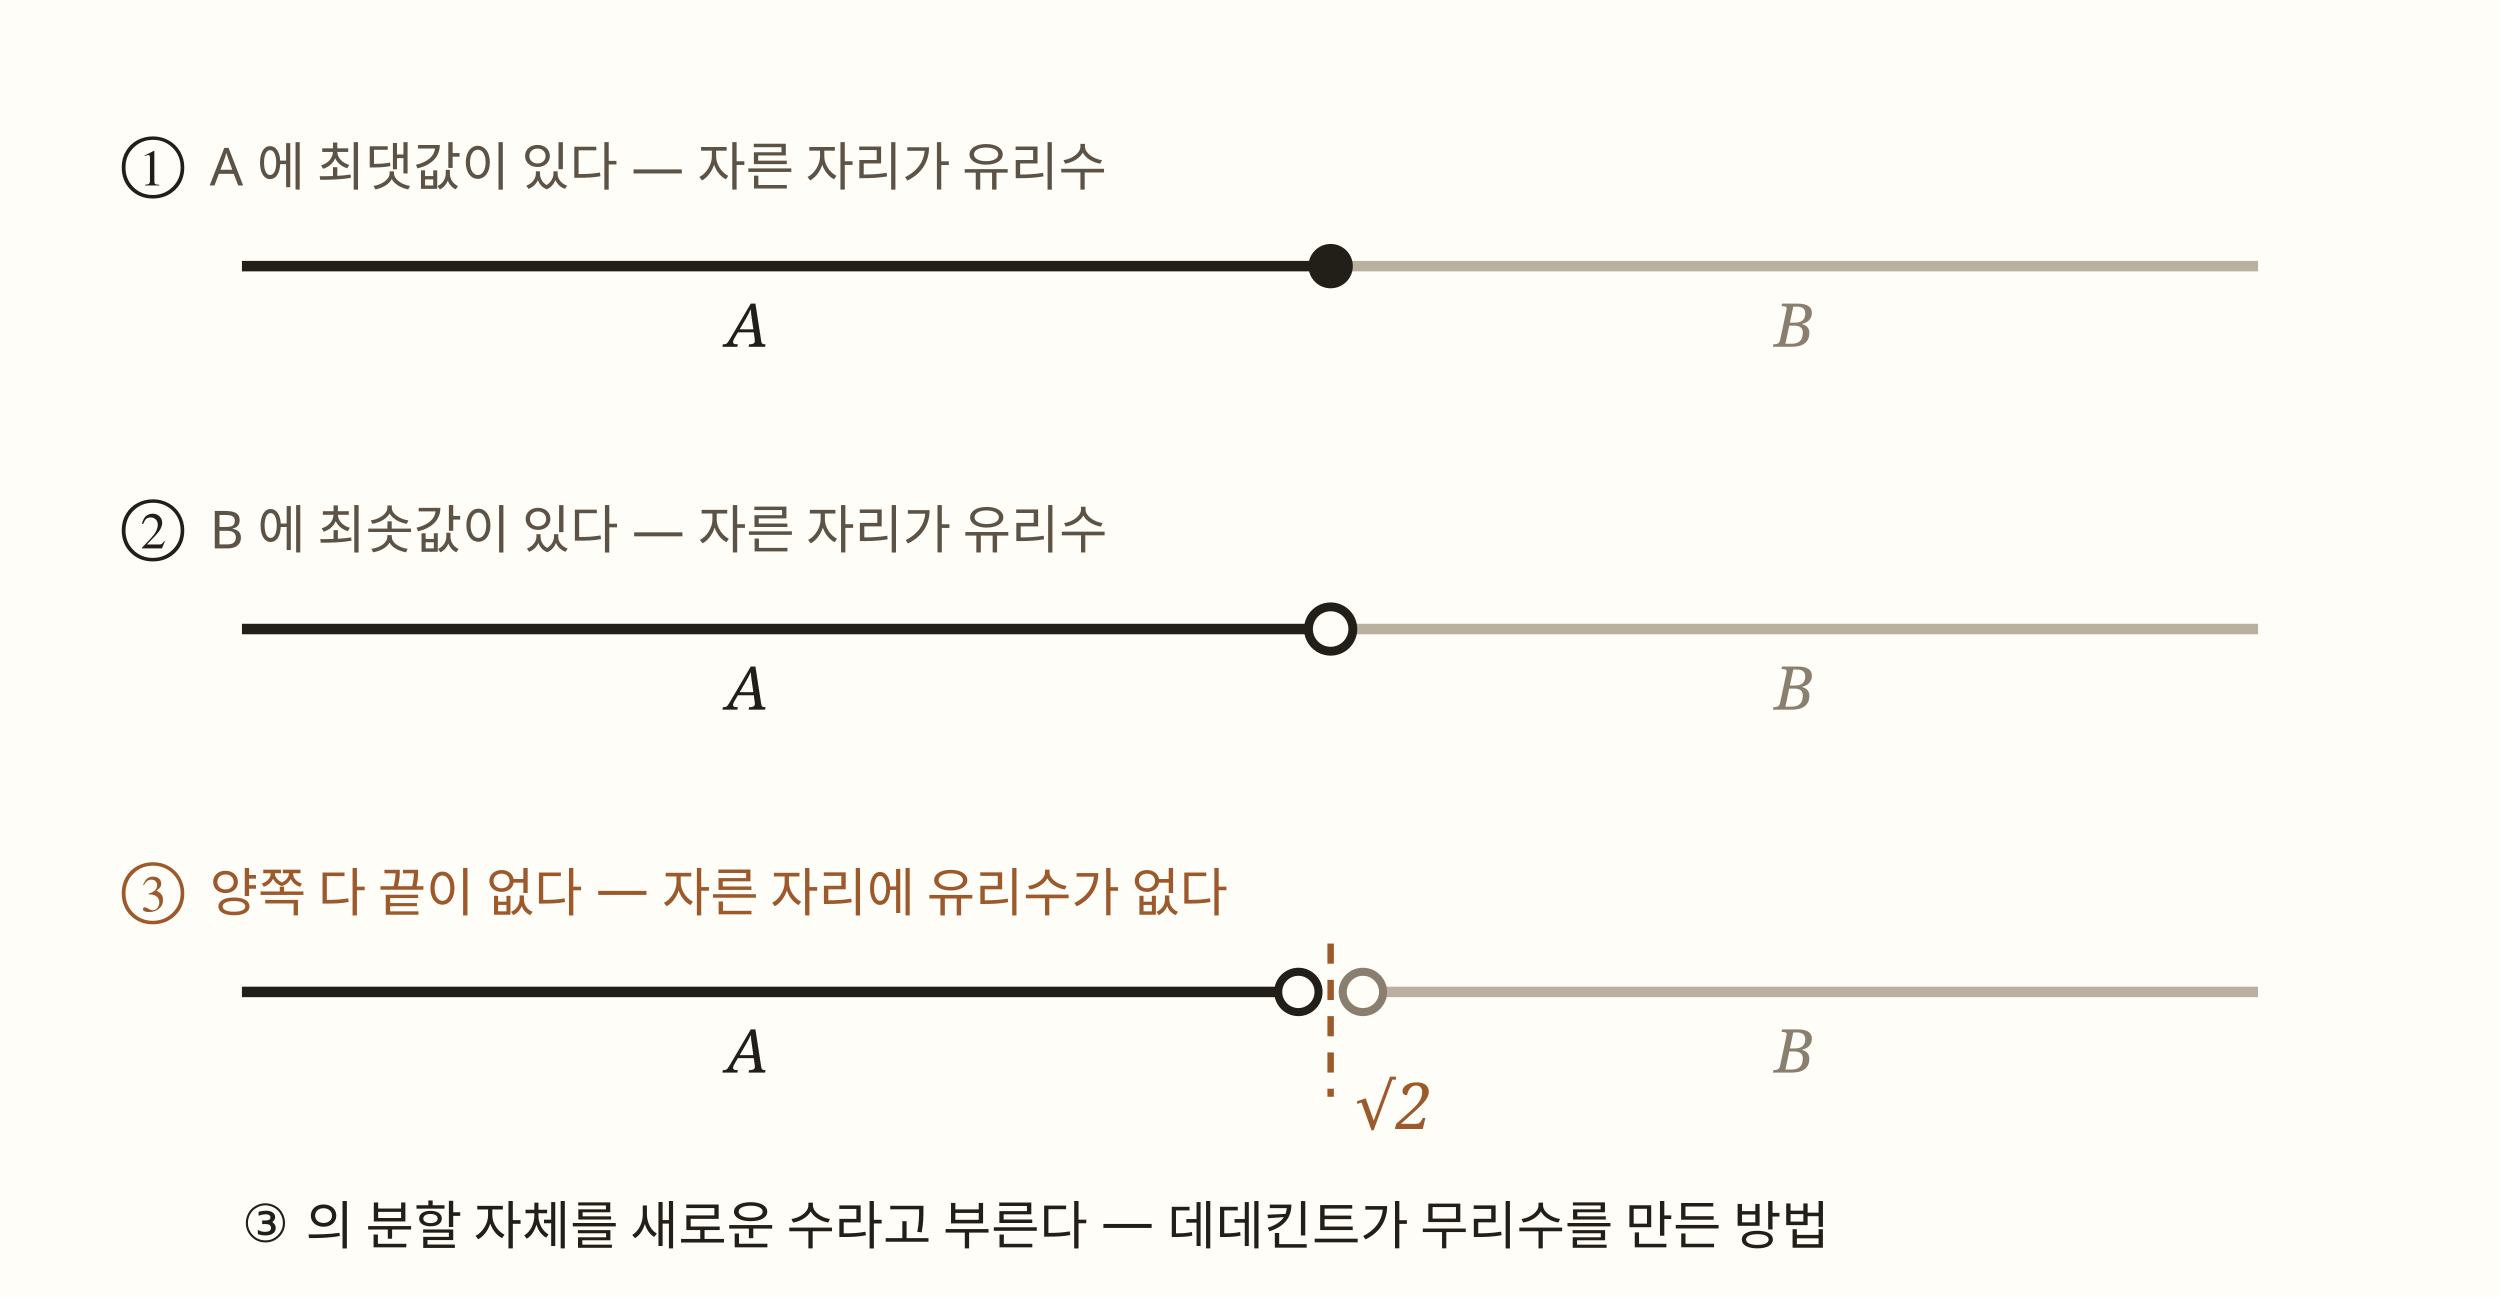
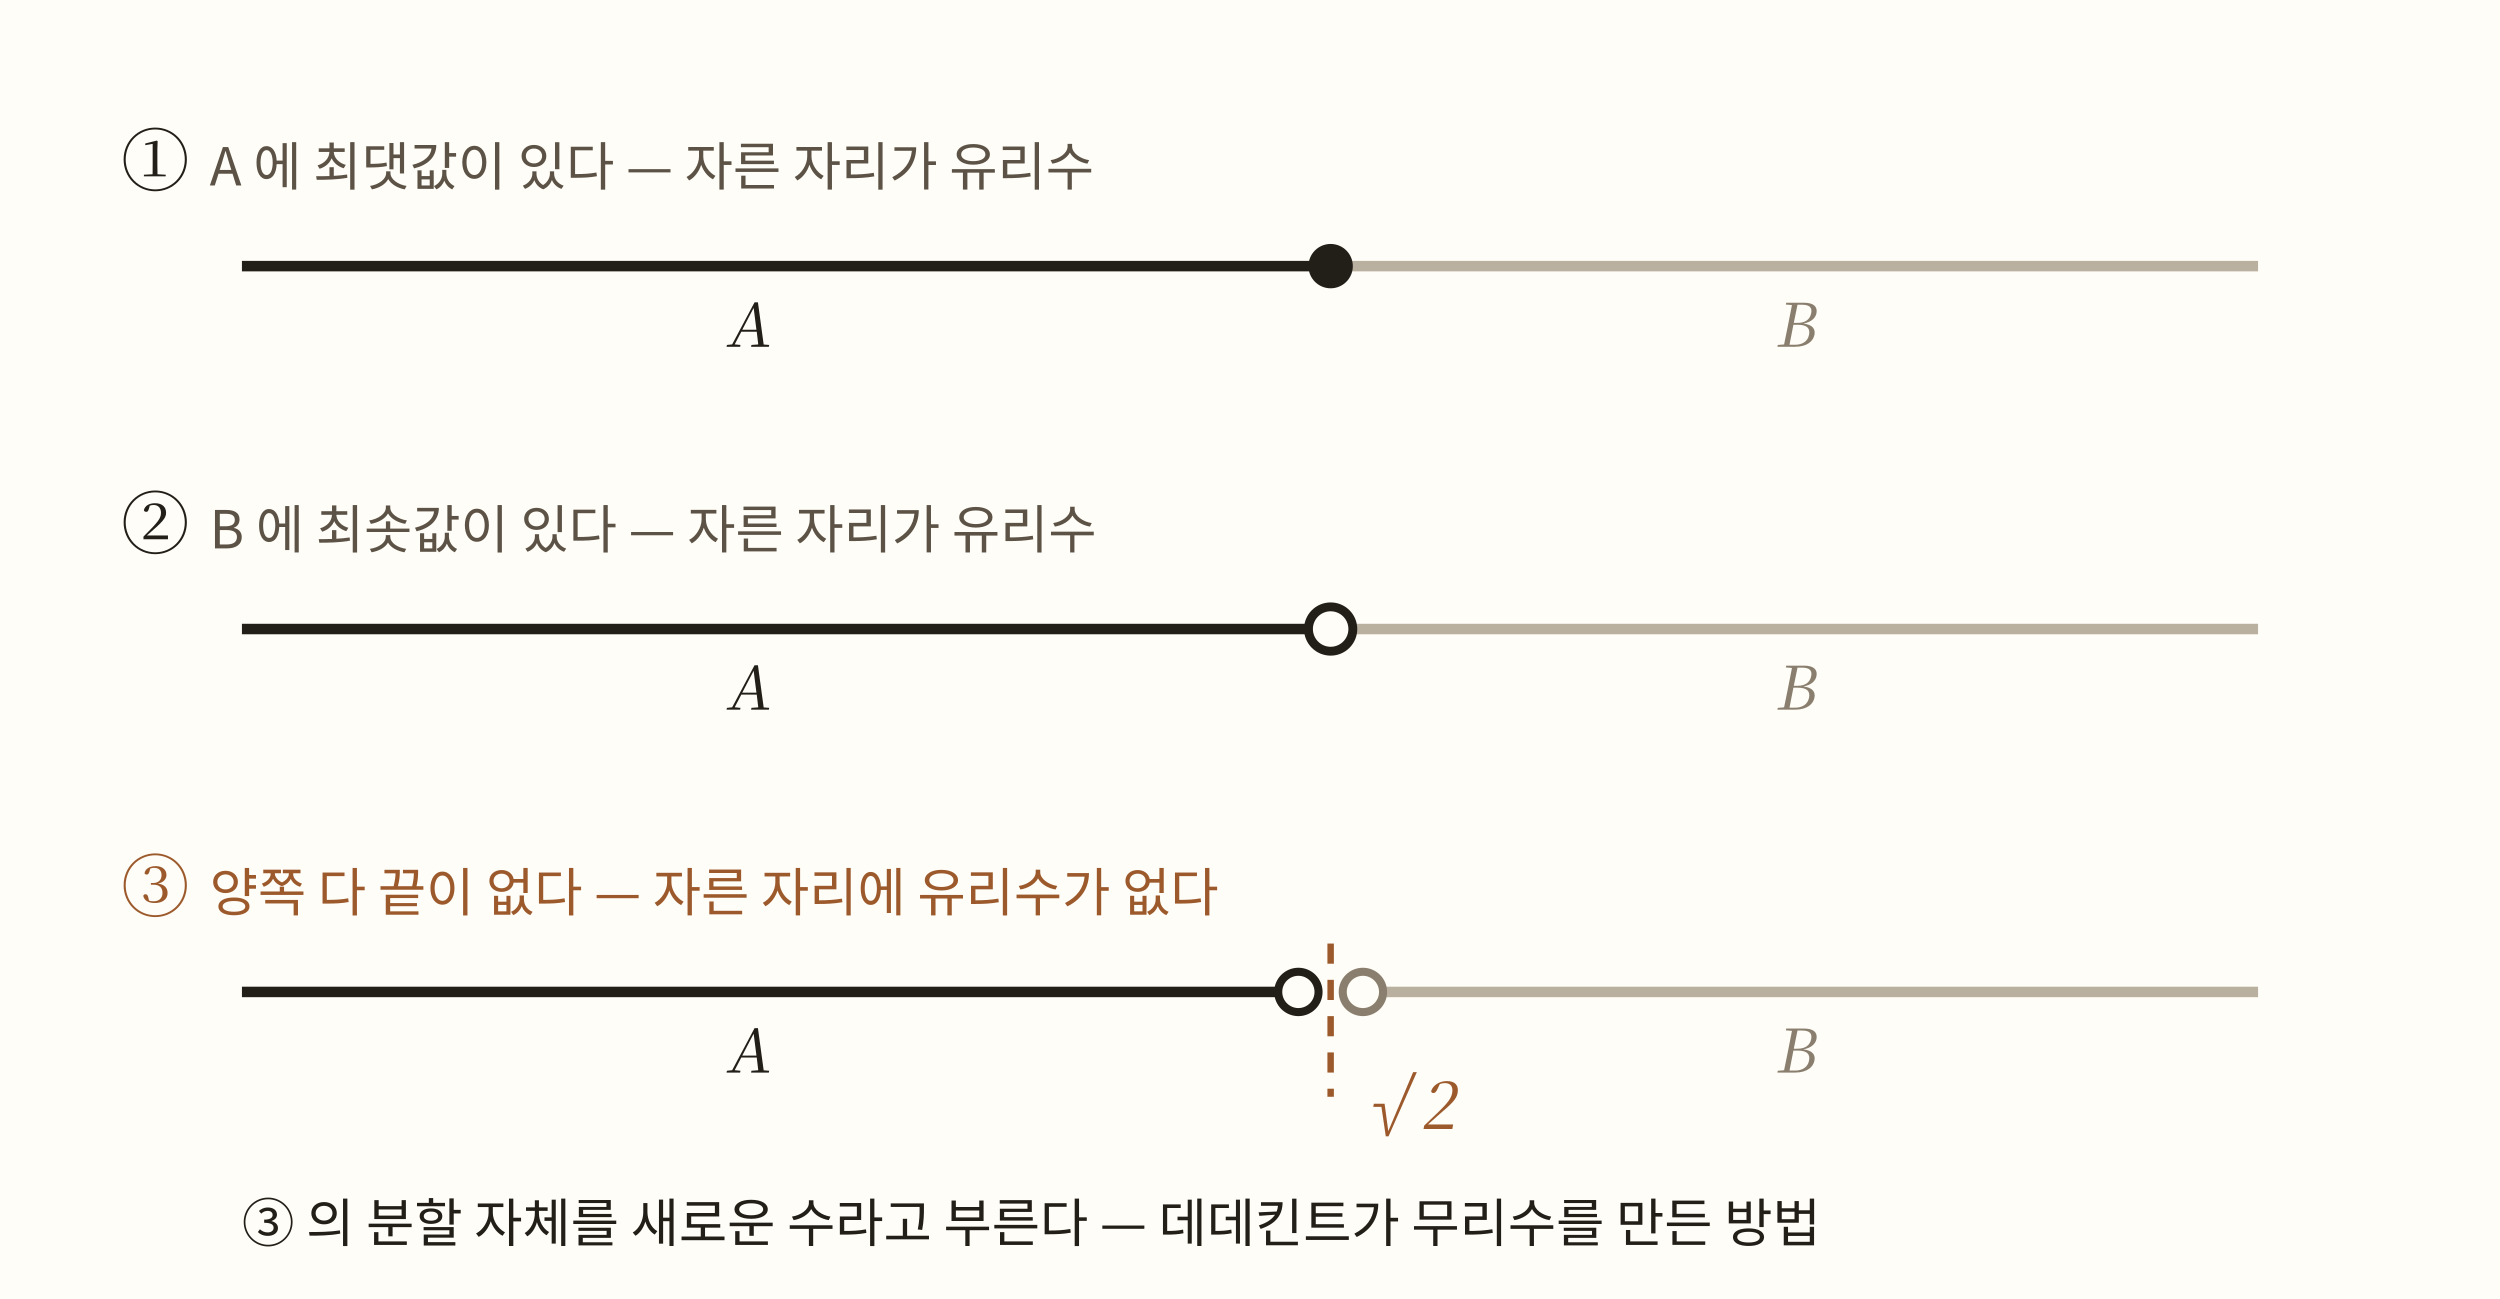
<svg xmlns="http://www.w3.org/2000/svg" viewBox="0 0 620 322" role="img" aria-label="유리수를 자르는 세 가지 경우와 데데킨트 절단">
+   <style>text{font-variant-numeric:lining-nums;font-feature-settings:"lnum" 1;}</style>
  <rect width="620" height="322" fill="#FFFDF7" />
-   <text x="30" y="46" font-family="EB Garamond, Georgia, serif" font-size="17" fill="#221E18">①</text>
-   <text x="52" y="46" font-family="Pretendard, 'Malgun Gothic', sans-serif" font-size="13" fill="#5C5346">A 에 최댓값이 있다 — 자른 자리가 유리수</text>
+   <text x="30" y="46" font-family="EB Garamond, Georgia, 'Noto Serif KR', 'Noto Serif CJK KR', NanumMyeongjo, Batang, AppleMyungjo, serif" font-size="17" fill="#221E18">①</text>
+   <text x="52" y="46" font-family="Pretendard, 'Malgun Gothic', 'Noto Sans KR', 'Noto Sans CJK KR', NanumGothic, 'Apple SD Gothic Neo', sans-serif" font-size="13" fill="#5C5346">A 에 최댓값이 있다 — 자른 자리가 유리수</text>
  <line x1="60" y1="66" x2="330" y2="66" stroke="#221E18" stroke-width="2.6" />
  <line x1="330" y1="66" x2="560" y2="66" stroke="#B9B0A0" stroke-width="2.6" />
  <circle cx="330" cy="66" r="5.5" fill="#221E18" />
-   <text x="180" y="86" font-family="EB Garamond, Georgia, serif" font-style="italic" font-size="15" fill="#221E18">A</text>
-   <text x="440" y="86" font-family="EB Garamond, Georgia, serif" font-style="italic" font-size="15" fill="#8A7F6E">B</text>
-   <text x="30" y="136" font-family="EB Garamond, Georgia, serif" font-size="17" fill="#221E18">②</text>
-   <text x="52" y="136" font-family="Pretendard, 'Malgun Gothic', sans-serif" font-size="13" fill="#5C5346">B 에 최솟값이 있다 — 자른 자리가 유리수</text>
+   <text x="180" y="86" font-family="EB Garamond, Georgia, 'Noto Serif KR', 'Noto Serif CJK KR', NanumMyeongjo, Batang, AppleMyungjo, serif" font-style="italic" font-size="15" fill="#221E18">A</text>
+   <text x="440" y="86" font-family="EB Garamond, Georgia, 'Noto Serif KR', 'Noto Serif CJK KR', NanumMyeongjo, Batang, AppleMyungjo, serif" font-style="italic" font-size="15" fill="#8A7F6E">B</text>
+   <text x="30" y="136" font-family="EB Garamond, Georgia, 'Noto Serif KR', 'Noto Serif CJK KR', NanumMyeongjo, Batang, AppleMyungjo, serif" font-size="17" fill="#221E18">②</text>
+   <text x="52" y="136" font-family="Pretendard, 'Malgun Gothic', 'Noto Sans KR', 'Noto Sans CJK KR', NanumGothic, 'Apple SD Gothic Neo', sans-serif" font-size="13" fill="#5C5346">B 에 최솟값이 있다 — 자른 자리가 유리수</text>
  <line x1="60" y1="156" x2="330" y2="156" stroke="#221E18" stroke-width="2.6" />
  <line x1="330" y1="156" x2="560" y2="156" stroke="#B9B0A0" stroke-width="2.6" />
  <circle cx="330" cy="156" r="5.5" fill="#FFFDF7" stroke="#221E18" stroke-width="2.2" />
-   <text x="180" y="176" font-family="EB Garamond, Georgia, serif" font-style="italic" font-size="15" fill="#221E18">A</text>
-   <text x="440" y="176" font-family="EB Garamond, Georgia, serif" font-style="italic" font-size="15" fill="#8A7F6E">B</text>
-   <text x="30" y="226" font-family="EB Garamond, Georgia, serif" font-size="17" fill="#9C5A2C">③</text>
-   <text x="52" y="226" font-family="Pretendard, 'Malgun Gothic', sans-serif" font-size="13" fill="#9C5A2C">양쪽 다 끝이 없다 — 자른 자리에 유리수가 없다</text>
+   <text x="180" y="176" font-family="EB Garamond, Georgia, 'Noto Serif KR', 'Noto Serif CJK KR', NanumMyeongjo, Batang, AppleMyungjo, serif" font-style="italic" font-size="15" fill="#221E18">A</text>
+   <text x="440" y="176" font-family="EB Garamond, Georgia, 'Noto Serif KR', 'Noto Serif CJK KR', NanumMyeongjo, Batang, AppleMyungjo, serif" font-style="italic" font-size="15" fill="#8A7F6E">B</text>
+   <text x="30" y="226" font-family="EB Garamond, Georgia, 'Noto Serif KR', 'Noto Serif CJK KR', NanumMyeongjo, Batang, AppleMyungjo, serif" font-size="17" fill="#9C5A2C">③</text>
+   <text x="52" y="226" font-family="Pretendard, 'Malgun Gothic', 'Noto Sans KR', 'Noto Sans CJK KR', NanumGothic, 'Apple SD Gothic Neo', sans-serif" font-size="13" fill="#9C5A2C">양쪽 다 끝이 없다 — 자른 자리에 유리수가 없다</text>
  <line x1="60" y1="246" x2="322" y2="246" stroke="#221E18" stroke-width="2.6" />
  <line x1="338" y1="246" x2="560" y2="246" stroke="#B9B0A0" stroke-width="2.6" />
  <circle cx="322" cy="246" r="5" fill="#FFFDF7" stroke="#221E18" stroke-width="2" />
  <circle cx="338" cy="246" r="5" fill="#FFFDF7" stroke="#8A7F6E" stroke-width="2" />
  <line x1="330" y1="234" x2="330" y2="272" stroke="#9C5A2C" stroke-width="1.6" stroke-dasharray="5 4" />
-   <text x="336" y="280" font-family="EB Garamond, Georgia, serif" font-style="italic" font-size="16" fill="#9C5A2C">√2</text>
-   <text x="180" y="266" font-family="EB Garamond, Georgia, serif" font-style="italic" font-size="15" fill="#221E18">A</text>
-   <text x="440" y="266" font-family="EB Garamond, Georgia, serif" font-style="italic" font-size="15" fill="#8A7F6E">B</text>
-   <text x="60" y="308" font-family="Pretendard, 'Malgun Gothic', sans-serif" font-size="13" fill="#221E18">③ 의 분할 자체를 새로운 수라고 부른다 — 데데킨트가 무리수를 만든 방법</text>
+   <text x="336" y="280" font-family="EB Garamond, Georgia, 'Noto Serif KR', 'Noto Serif CJK KR', NanumMyeongjo, Batang, AppleMyungjo, serif" font-style="italic" font-size="16" fill="#9C5A2C">√2</text>
+   <text x="180" y="266" font-family="EB Garamond, Georgia, 'Noto Serif KR', 'Noto Serif CJK KR', NanumMyeongjo, Batang, AppleMyungjo, serif" font-style="italic" font-size="15" fill="#221E18">A</text>
+   <text x="440" y="266" font-family="EB Garamond, Georgia, 'Noto Serif KR', 'Noto Serif CJK KR', NanumMyeongjo, Batang, AppleMyungjo, serif" font-style="italic" font-size="15" fill="#8A7F6E">B</text>
+   <text x="60" y="308" font-family="Pretendard, 'Malgun Gothic', 'Noto Sans KR', 'Noto Sans CJK KR', NanumGothic, 'Apple SD Gothic Neo', sans-serif" font-size="13" fill="#221E18">③ 의 분할 자체를 새로운 수라고 부른다 — 데데킨트가 무리수를 만든 방법</text>
</svg>
